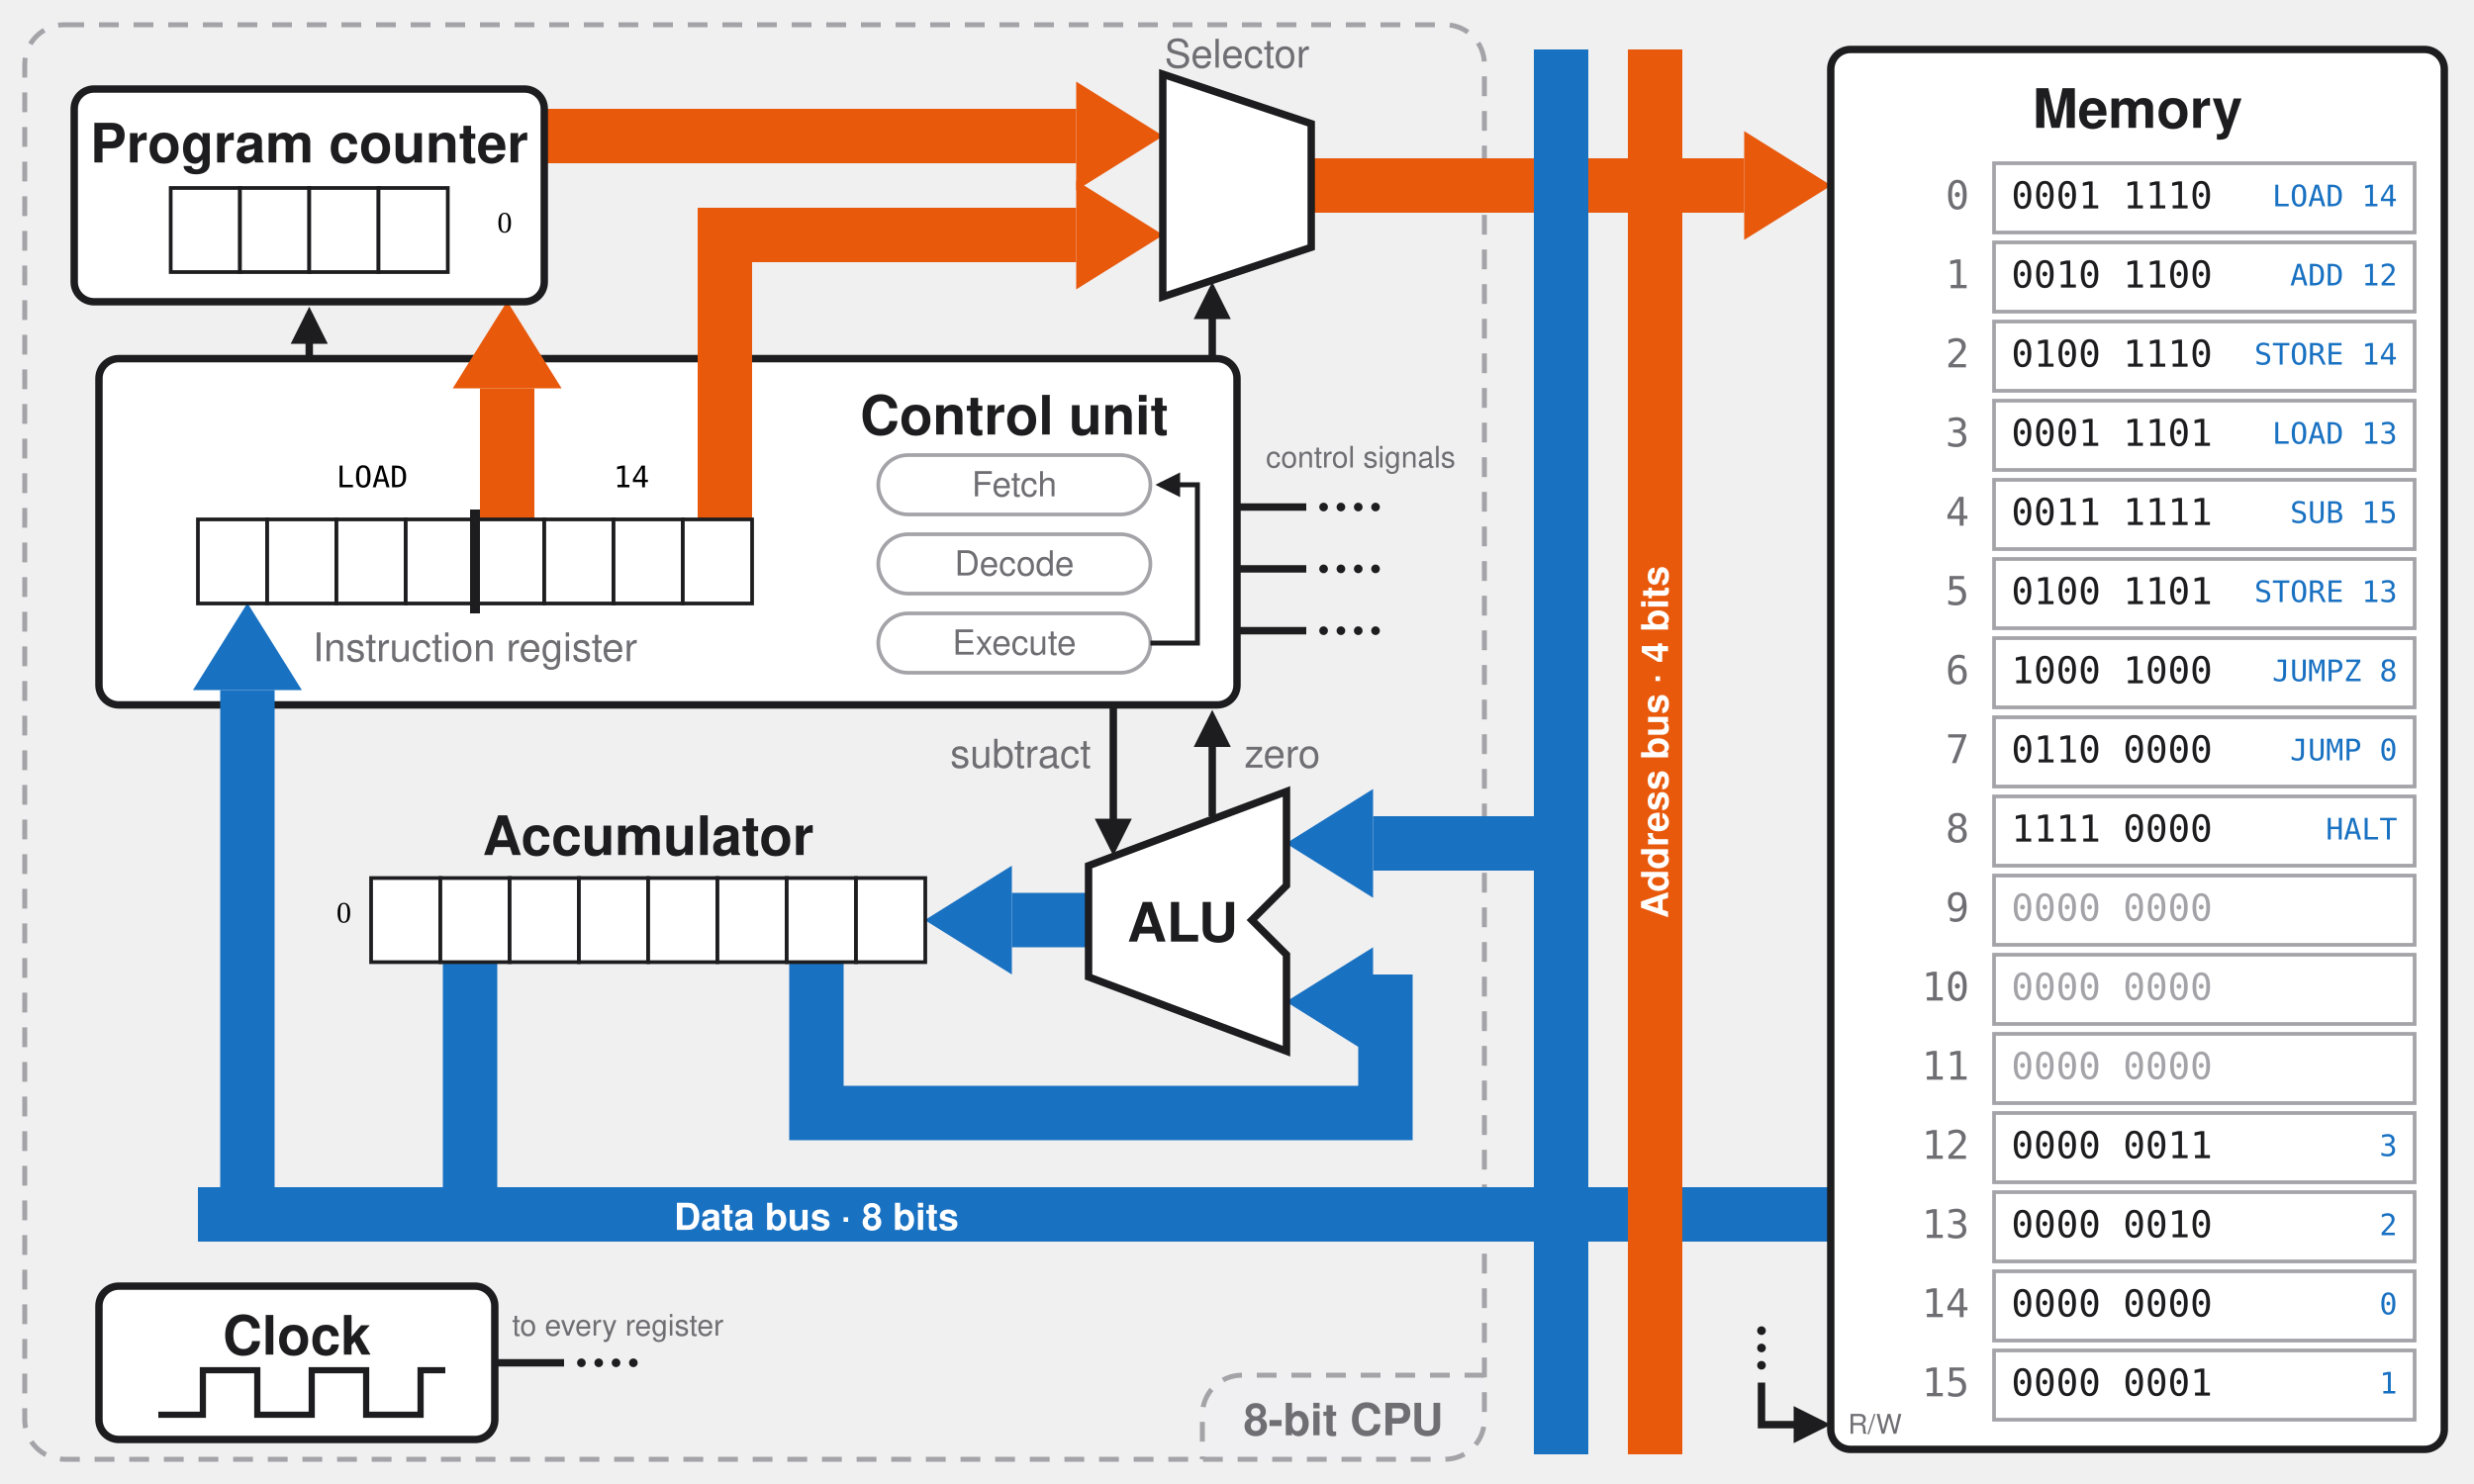
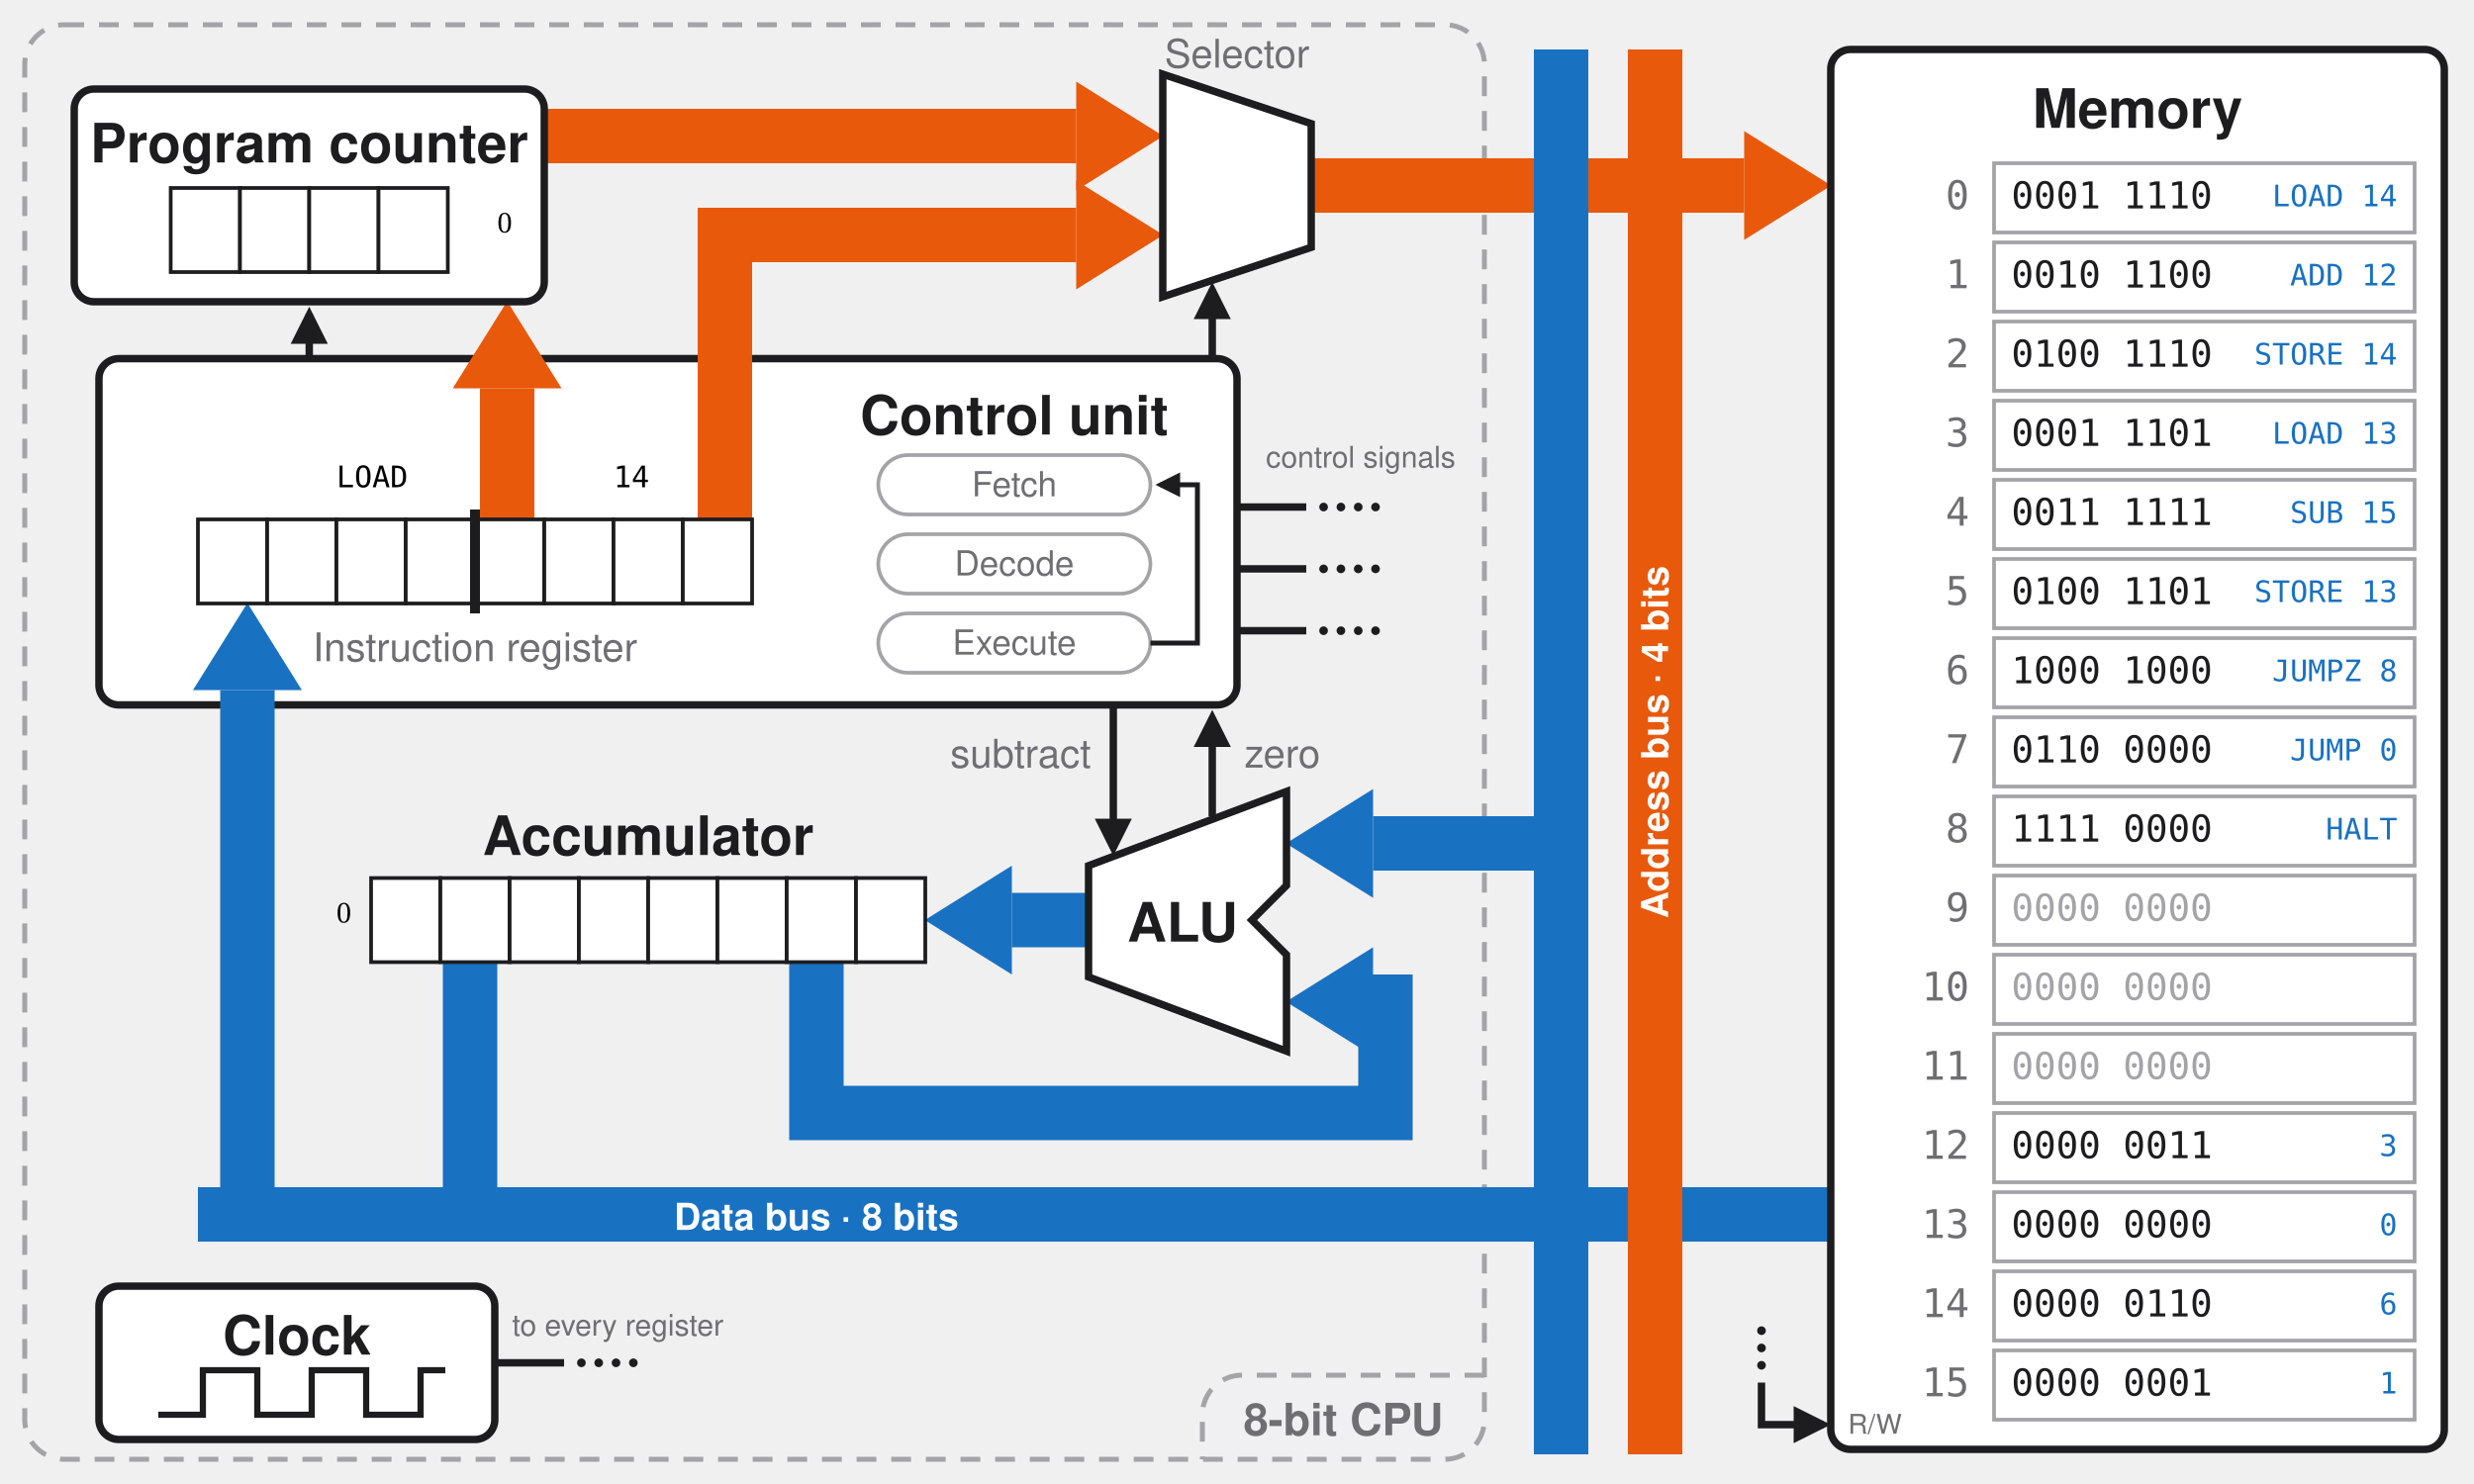
<svg xmlns="http://www.w3.org/2000/svg" class="diagram" data-family="machine" viewBox="0 0 1000 600" width="1000" height="600">
  <style id="diagram-styles">
    svg.diagram[data-family='machine'] .frame { fill: none; stroke: #a3a3a8; stroke-width: 2; stroke-dasharray: 8 6; }
    svg.diagram[data-family='machine'] .box { fill: #ffffff; stroke: #1d1d1f; stroke-width: 3; }
    svg.diagram[data-family='machine'] .label { font-family: Helvetica, Arial, sans-serif; font-size: 22px; font-weight: bold; fill: #1d1d1f; text-anchor: middle; dominant-baseline: middle; }
    svg.diagram[data-family='machine'] .small { font-family: Helvetica, Arial, sans-serif; font-size: 16px; fill: #6e6e73; text-anchor: middle; dominant-baseline: middle; }
    svg.diagram[data-family='machine'] .tiny { font-family: Helvetica, Arial, sans-serif; font-size: 14px; fill: #6e6e73; text-anchor: middle; dominant-baseline: middle; }
    svg.diagram[data-family='machine'] .label.minor { font-size: 18px; }
    /* The processor's name, in the pill in its corner */
    svg.diagram[data-family='machine'] .label.chip-name { font-size: 18px; fill: #6e6e73; }
    svg.diagram[data-family='machine'] .chip-tab { fill: #f0f0f2; }
    /* What a single wire is labelled with */
    svg.diagram[data-family='machine'] .tiny.signal { font-size: 12px; }
    /* The memory's read and write controls, which a step can light one of */
    svg.diagram[data-family='machine'] .tiny.read-write { font-size: 11px; }
    svg.diagram[data-family='machine'] text.start { text-anchor: start; }
    svg.diagram[data-family='machine'] text.end { text-anchor: end; }
    svg.diagram[data-family='machine'] .data-path { fill: none; stroke: #1971c2; stroke-width: 22; stroke-linejoin: miter; }
    svg.diagram[data-family='machine'] .address-path { fill: none; stroke: #e8590c; stroke-width: 22; stroke-linejoin: miter; }
    svg.diagram[data-family='machine'] .data-bus { fill: #1971c2; }
    svg.diagram[data-family='machine'] .address-bus { fill: #e8590c; }
    svg.diagram[data-family='machine'] .wire { fill: none; stroke: #1d1d1f; stroke-width: 3; }
    svg.diagram[data-family='machine'] .wire.thin { stroke-width: 2; }
    /* The clock's square wave */
    svg.diagram[data-family='machine'] .clock-wave { fill: none; stroke: #1d1d1f; stroke-width: 2.5; }
    /* A wire that goes on somewhere not drawn */
    svg.diagram[data-family='machine'] .wire-dots { fill: none; stroke: #1d1d1f; stroke-width: 3.5; stroke-linecap: round; stroke-dasharray: 0 7; }
    svg.diagram[data-family='machine'] .bus-label { font-family: Helvetica, Arial, sans-serif; font-size: 15px; font-weight: bold; fill: #ffffff; text-anchor: middle; dominant-baseline: middle; }
    svg.diagram[data-family='machine'] .cell { fill: #ffffff; stroke: #a3a3a8; stroke-width: 1.5; }
    /* A connection the control signals open between two components, drawn
       like a live wire in the circuits, its white casing keeping it apart
       from the paths it crosses */
    svg.diagram[data-family='machine'] .live-casing { fill: none; stroke: #ffffff; stroke-width: 8; stroke-linecap: round; stroke-linejoin: round; }
    svg.diagram[data-family='machine'] .live-wire { fill: none; stroke: #d9480f; stroke-width: 4; stroke-linecap: round; stroke-linejoin: round; }
    svg.diagram[data-family='machine'] .live-current { fill: none; stroke: #ffd43b; stroke-width: 3; stroke-linecap: round; stroke-dasharray: 1 11; }
    svg.diagram[data-family='machine'] .bit { fill: #ffffff; stroke: #1d1d1f; stroke-width: 1.5; }
    svg.diagram[data-family='machine'] .step { fill: #ffffff; stroke: #a3a3a8; stroke-width: 1.5; }
    svg.diagram[data-family='machine'] .cell-address { font-family: Menlo, Consolas, monospace; font-size: 16px; fill: #6e6e73; text-anchor: end; dominant-baseline: middle; }
    svg.diagram[data-family='machine'] .bits { font-family: Menlo, Consolas, monospace; font-size: 15px; fill: #1d1d1f; dominant-baseline: middle; }
    svg.diagram[data-family='machine'] .bits.unused { fill: #a3a3a8; }
    svg.diagram[data-family='machine'] .annotation { font-family: Menlo, Consolas, monospace; font-size: 12px; fill: #1971c2; text-anchor: end; dominant-baseline: middle; }
    svg.diagram[data-family='machine'] .marker-data { fill: #1971c2; }
    svg.diagram[data-family='machine'] .marker-address { fill: #e8590c; }
    svg.diagram[data-family='machine'] .marker-wire { fill: #1d1d1f; }

    /* --- What the steps show ------------------------------------------- */

    /* A pill of the cycle, or the cell being read or written, lit like a lamp */
    svg.diagram[data-family='machine'] :is(.cell, .step).lit { fill: #fff3bf; stroke: #f59f00; }
    svg.diagram[data-family='machine'] .cell.lit { stroke-width: 3; }
    svg.diagram[data-family='machine'] .step.lit { stroke-width: 2; }
    /* A control signal the control unit gives, in red */
    svg.diagram[data-family='machine'] .wire.lit { stroke: #e03131; }
    svg.diagram[data-family='machine'] .wire.lit[marker-end] { marker-end: url(#wire-arrow-lit); }
    svg.diagram[data-family='machine'] .marker-wire.lit-marker { fill: #e03131; }
    /* The clock's tick: its wave and its wire in red, flashing as the step
-        starts, as many times as it ticks */
+        starts */
    svg.diagram[data-family='machine'] .clock-wave.lit { stroke: #e03131; }
    /* R or W of the memory's controls, in red, the other letters paled, all
       drawn over the controls with a halo hiding them */
    svg.diagram[data-family='machine'] .read-write.lit { fill: #e03131; stroke: #ffffff; stroke-width: 3; stroke-linejoin: round; paint-order: stroke; }
    svg.diagram[data-family='machine'] .read-write.lit .unlit { fill: #c7c7cc; }
    /* A register's value, one binary digit in each of its boxes */
    svg.diagram[data-family='machine'] .bit-value { font-family: Menlo, Consolas, monospace; font-size: 18px; fill: #1d1d1f; text-anchor: middle; dominant-baseline: middle; }
    /* What the room says aloud: a register's value in decimal, the decoded
       instruction over the captions it replaces */
    svg.diagram[data-family='machine'] :is(.decimal, .decoded) { font-family: Helvetica, Arial, sans-serif; font-size: 18px; font-weight: bold; fill: #1971c2; text-anchor: middle; dominant-baseline: middle; }
    svg.diagram[data-family='machine'] .decoded { font-family: Menlo, Consolas, monospace; }
    svg.diagram[data-family='machine'] .mask { fill: #ffffff; }

    /* --- Focus --------------------------------------------------------- */

    /* A part the current step is not about is drawn paler, rather than made
       transparent, which would show the paths drawn under the boxes. Values
       stay as they are, the room following them from step to step. */
    svg.diagram[data-family='machine'] :is(.faded.box, .faded .box, .faded .bit) { stroke: #dcdce0; }
    svg.diagram[data-family='machine'] :is(.faded .cell) { stroke: #ebebee; }
    svg.diagram[data-family='machine'] :is(.faded .label, .faded .small, .faded .tiny, .faded .cell-address) { fill: #cfcfd4; }
    svg.diagram[data-family='machine'] :is(.faded .bits) { fill: #8e8e93; }
    svg.diagram[data-family='machine'] :is(.faded.data-path, .faded .data-path) { stroke: #dbe8f7; }
    svg.diagram[data-family='machine'] :is(.faded.address-path, .faded .address-path) { stroke: #fbe5d7; }
    svg.diagram[data-family='machine'] :is(.faded .data-bus) { fill: #dbe8f7; }
    svg.diagram[data-family='machine'] :is(.faded .address-bus) { fill: #fbe5d7; }
    svg.diagram[data-family='machine'] :is(.faded.wire, .faded .wire, .faded .wire-dots, .faded .clock-wave) { stroke: #dcdce0; }
    /* An arrowhead takes its colour from its marker, not from its path */
    svg.diagram[data-family='machine'] :is(.faded.data-path, .faded .data-path)[marker-end] { marker-end: url(#data-arrow-faded); }
    svg.diagram[data-family='machine'] :is(.faded.address-path, .faded .address-path)[marker-end] { marker-end: url(#address-arrow-faded); }
    svg.diagram[data-family='machine'] :is(.faded.wire, .faded .wire)[marker-end] { marker-end: url(#wire-arrow-faded); }
    svg.diagram[data-family='machine'] .marker-data.faded-marker { fill: #dbe8f7; }
    svg.diagram[data-family='machine'] .marker-address.faded-marker { fill: #fbe5d7; }
    svg.diagram[data-family='machine'] .marker-wire.faded-marker { fill: #dcdce0; }

    @media screen and (prefers-reduced-motion: no-preference) {
      /* Current running along a live wire */
      svg.diagram[data-family='machine'] .live-current { animation: machine-current 0.6s linear infinite; }
-       svg.diagram[data-family='machine'] .tick.visible { animation: machine-tick 0.36s ease-in-out var(--ticks, 1); }
+       svg.diagram[data-family='machine'] .tick.visible { animation: machine-tick 0.36s ease-in-out; }
      /* Focus changes in a moment rather than at once */
      svg.diagram[data-family='machine'] :is([data-faded-at], [data-faded-at] *) { transition: fill 0.18s, stroke 0.18s; }
    }
    @keyframes machine-tick {
      50% { opacity: 0.15; }
    }
    @keyframes machine-current {
      to { stroke-dashoffset: -12; }
    }
  </style>
  <defs id="diagram-defs">
    <marker id="data-arrow" viewBox="0 0 8 10" refX="0" refY="5" markerWidth="1.6" markerHeight="2" orient="auto">
      <path class="marker-data" d="M0 0 L8 5 L0 10 z" />
    </marker>
    <marker id="address-arrow" viewBox="0 0 8 10" refX="0" refY="5" markerWidth="1.6" markerHeight="2" orient="auto">
      <path class="marker-address" d="M0 0 L8 5 L0 10 z" />
    </marker>
    <marker id="wire-arrow" viewBox="0 0 10 10" refX="8" refY="5" markerWidth="5" markerHeight="5" orient="auto">
      <path class="marker-wire" d="M0 0 L10 5 L0 10 z" />
    </marker>
    <marker id="wire-arrow-lit" viewBox="0 0 10 10" refX="8" refY="5" markerWidth="5" markerHeight="5" orient="auto">
      <path class="marker-wire lit-marker" d="M0 0 L10 5 L0 10 z" />
    </marker>
    <marker id="data-arrow-faded" viewBox="0 0 8 10" refX="0" refY="5" markerWidth="1.6" markerHeight="2" orient="auto">
      <path class="marker-data faded-marker" d="M0 0 L8 5 L0 10 z" />
    </marker>
    <marker id="address-arrow-faded" viewBox="0 0 8 10" refX="0" refY="5" markerWidth="1.6" markerHeight="2" orient="auto">
      <path class="marker-address faded-marker" d="M0 0 L8 5 L0 10 z" />
    </marker>
    <marker id="wire-arrow-faded" viewBox="0 0 10 10" refX="8" refY="5" markerWidth="5" markerHeight="5" orient="auto">
      <path class="marker-wire faded-marker" d="M0 0 L10 5 L0 10 z" />
    </marker>
  </defs>
  <path class="chip-tab" d="M600 556 V574 A16 16 0 0 1 584 590 H486 V572 A16 16 0 0 1 502 556 Z" />
  <rect class="frame" x="10" y="10" width="590" height="580" rx="16" />
  <path class="frame" d="M600 556 H502 A16 16 0 0 0 486 572 V590" />
  <text class="label chip-name" x="543" y="574">8-bit CPU</text>
  <g id="control-unit">
    <rect class="box" x="40" y="145" width="460" height="140" rx="8" />
    <text class="label" x="410" y="168">Control unit</text>
  </g>
  <g id="paths">
    <path id="path-pc-selector" class="address-path" d="M216 55 H435" marker-end="url(#address-arrow)" />
    <path id="path-ir-selector" class="address-path" d="M293 214 V95 H435" marker-end="url(#address-arrow)" />
    <path id="path-ir-pc" class="address-path" d="M205 214 V157" marker-end="url(#address-arrow)" />
    <path id="path-bus-ir" class="data-path" d="M100 484 V279" marker-end="url(#data-arrow)" />
    <path id="path-acc-bus" class="data-path" d="M190 385 V484" />
    <path id="path-alu-acc" class="data-path" d="M444 372 H409" marker-end="url(#data-arrow)" />
    <path id="path-bus-alu" class="data-path" d="M631 341 H555" marker-end="url(#data-arrow)" />
    <path id="path-acc-alu" class="data-path" d="M330 385 V450 H560 V405 H555" marker-end="url(#data-arrow)" />
  </g>
  <path id="path-selector-address-bus" class="address-path" d="M526 75 H669" />
  <path id="path-data-bus-memory" class="data-path" d="M631 491 H742" />
  <g id="data-bus">
    <rect class="data-bus" x="620" y="20" width="22" height="568" />
    <rect class="data-bus" x="80" y="480" width="562" height="22" />
    <text class="bus-label" x="330" y="492">Data bus · 8 bits</text>
  </g>
  <g id="address-bus">
    <rect class="address-bus" x="658" y="20" width="22" height="568" />
    <text class="bus-label" x="669" y="300" transform="rotate(-90 669 300)">Address bus · 4 bits</text>
  </g>
  <path id="path-address-bus-memory" class="address-path" d="M669 75 H705" marker-end="url(#address-arrow)" />
  <g id="selector">
    <polygon class="box" points="470,30 530,50 530,100 470,120" />
    <text class="small" x="500" y="22">Selector</text>
  </g>
  <path id="wire-select" class="wire" d="M490 145 V117" marker-end="url(#wire-arrow)" />
  <path id="wire-count" class="wire" d="M125 145 V127" marker-end="url(#wire-arrow)" />
  <g id="program-counter">
    <rect class="box" x="30" y="36" width="190" height="86" rx="8" />
    <text class="label" x="125" y="58">Program counter</text>
    <rect class="bit" x="69" y="76" width="28" height="34" />
    <rect class="bit" x="97" y="76" width="28" height="34" />
    <rect class="bit" x="125" y="76" width="28" height="34" />
    <rect class="bit" x="153" y="76" width="28" height="34" />
  </g>
  <text id="decimal-program-counter" class="decimal transient" x="201" y="94">0</text>
  <g id="instruction-register">
    <rect class="bit" x="80" y="210" width="28" height="34" />
    <rect class="bit" x="108" y="210" width="28" height="34" />
    <rect class="bit" x="136" y="210" width="28" height="34" />
    <rect class="bit" x="164" y="210" width="28" height="34" />
    <rect class="bit" x="192" y="210" width="28" height="34" />
    <rect class="bit" x="220" y="210" width="28" height="34" />
    <rect class="bit" x="248" y="210" width="28" height="34" />
    <rect class="bit" x="276" y="210" width="28" height="34" />
    <line x1="192" y1="206" x2="192" y2="248" stroke="#1d1d1f" stroke-width="4" />
    <text class="tiny" x="136" y="197">operation</text>
    <text class="tiny" x="248" y="197">address</text>
    <text class="small" x="192" y="262">Instruction register</text>
  </g>
  <g id="decoded-operation" class="transient">
    <rect class="mask" x="84" y="185" width="104" height="22" />
    <text class="decoded" x="136" y="197">LOAD</text>
  </g>
  <g id="decoded-address" class="transient">
    <rect class="mask" x="220" y="185" width="56" height="22" />
    <text class="decoded" x="248" y="197">14</text>
  </g>
  <g id="steps">
    <g id="step-fetch">
      <rect class="step" x="355" y="184" width="110" height="24" rx="12" />
      <text class="tiny" x="410" y="196">Fetch</text>
    </g>
    <g id="step-decode">
      <rect class="step" x="355" y="216" width="110" height="24" rx="12" />
      <text class="tiny" x="410" y="228">Decode</text>
    </g>
    <g id="step-execute">
      <rect class="step" x="355" y="248" width="110" height="24" rx="12" />
      <text class="tiny" x="410" y="260">Execute</text>
    </g>
    <path id="wire-step-loop" class="wire thin" d="M465 260 H484 V196 H469" marker-end="url(#wire-arrow)" />
  </g>
  <g id="accumulator">
    <rect class="bit" x="150" y="355" width="28" height="34" />
    <rect class="bit" x="178" y="355" width="28" height="34" />
    <rect class="bit" x="206" y="355" width="28" height="34" />
    <rect class="bit" x="234" y="355" width="28" height="34" />
    <rect class="bit" x="262" y="355" width="28" height="34" />
    <rect class="bit" x="290" y="355" width="28" height="34" />
    <rect class="bit" x="318" y="355" width="28" height="34" />
    <rect class="bit" x="346" y="355" width="28" height="34" />
    <text class="label" x="262" y="338">Accumulator</text>
  </g>
  <text id="decimal-accumulator" class="decimal end transient" x="142" y="373">0</text>
  <g id="alu">
    <polygon class="box" points="520,320 520,358 506,372 520,386 520,425 440,395 440,350" />
    <text class="label" x="478" y="373">ALU</text>
  </g>
  <g id="wire-zero">
    <path class="wire" d="M490 330 V290" marker-end="url(#wire-arrow)" />
    <text class="small start" x="503" y="305">zero</text>
  </g>
  <g id="wire-subtract">
    <path class="wire" d="M450 285 V343" marker-end="url(#wire-arrow)" />
    <text class="small end" x="441" y="305">subtract</text>
  </g>
  <g id="control-signals">
    <path class="wire" d="M500 205 H528" />
    <path class="wire-dots" d="M535 205 H556" />
    <path class="wire" d="M500 230 H528" />
    <path class="wire-dots" d="M535 230 H556" />
    <path class="wire" d="M500 255 H528" />
    <path class="wire-dots" d="M535 255 H556" />
    <text class="tiny signal" x="550" y="185">control signals</text>
  </g>
  <g id="clock">
    <rect class="box" x="40" y="520" width="160" height="62" rx="8" />
    <text class="label" x="120" y="540">Clock</text>
    <path id="clock-wave" class="clock-wave" d="M64 572 H82 V554 H104 V572 H126 V554 H148 V572 H170 V554 H180" />
  </g>
  <g id="wire-clock">
    <path class="wire" d="M200 551 H228" />
    <path class="wire-dots" d="M235 551 H256" />
    <text class="tiny signal start" x="207" y="536">to every register</text>
  </g>
  <g id="memory">
    <rect class="box" x="740" y="20" width="248" height="566" rx="8" />
    <text class="label" x="864" y="44">Memory</text>
  </g>
  <g id="cells">
    <g id="cell-0">
      <text class="cell-address" x="796" y="80">0</text>
      <rect class="cell" x="806" y="66" width="170" height="28" />
-       <text class="bits" x="813" y="80">0001 1110</text>
-       <text class="annotation" x="969" y="80">LOAD 14</text>
+       <text id="bits-0" class="bits" x="813" y="80">0001 1110</text>
+       <text id="annotation-0" class="annotation" x="969" y="80">LOAD 14</text>
    </g>
    <g id="cell-1">
      <text class="cell-address" x="796" y="112">1</text>
      <rect class="cell" x="806" y="98" width="170" height="28" />
-       <text class="bits" x="813" y="112">0010 1100</text>
-       <text class="annotation" x="969" y="112">ADD 12</text>
+       <text id="bits-1" class="bits" x="813" y="112">0010 1100</text>
+       <text id="annotation-1" class="annotation" x="969" y="112">ADD 12</text>
    </g>
    <g id="cell-2">
      <text class="cell-address" x="796" y="144">2</text>
      <rect class="cell" x="806" y="130" width="170" height="28" />
-       <text class="bits" x="813" y="144">0100 1110</text>
-       <text class="annotation" x="969" y="144">STORE 14</text>
+       <text id="bits-2" class="bits" x="813" y="144">0100 1110</text>
+       <text id="annotation-2" class="annotation" x="969" y="144">STORE 14</text>
    </g>
    <g id="cell-3">
      <text class="cell-address" x="796" y="176">3</text>
      <rect class="cell" x="806" y="162" width="170" height="28" />
-       <text class="bits" x="813" y="176">0001 1101</text>
-       <text class="annotation" x="969" y="176">LOAD 13</text>
+       <text id="bits-3" class="bits" x="813" y="176">0001 1101</text>
+       <text id="annotation-3" class="annotation" x="969" y="176">LOAD 13</text>
    </g>
    <g id="cell-4">
      <text class="cell-address" x="796" y="208">4</text>
      <rect class="cell" x="806" y="194" width="170" height="28" />
-       <text class="bits" x="813" y="208">0011 1111</text>
-       <text class="annotation" x="969" y="208">SUB 15</text>
+       <text id="bits-4" class="bits" x="813" y="208">0011 1111</text>
+       <text id="annotation-4" class="annotation" x="969" y="208">SUB 15</text>
    </g>
    <g id="cell-5">
      <text class="cell-address" x="796" y="240">5</text>
      <rect class="cell" x="806" y="226" width="170" height="28" />
-       <text class="bits" x="813" y="240">0100 1101</text>
-       <text class="annotation" x="969" y="240">STORE 13</text>
+       <text id="bits-5" class="bits" x="813" y="240">0100 1101</text>
+       <text id="annotation-5" class="annotation" x="969" y="240">STORE 13</text>
    </g>
    <g id="cell-6">
      <text class="cell-address" x="796" y="272">6</text>
      <rect class="cell" x="806" y="258" width="170" height="28" />
-       <text class="bits" x="813" y="272">1000 1000</text>
-       <text class="annotation" x="969" y="272">JUMPZ 8</text>
+       <text id="bits-6" class="bits" x="813" y="272">1000 1000</text>
+       <text id="annotation-6" class="annotation" x="969" y="272">JUMPZ 8</text>
    </g>
    <g id="cell-7">
      <text class="cell-address" x="796" y="304">7</text>
      <rect class="cell" x="806" y="290" width="170" height="28" />
-       <text class="bits" x="813" y="304">0110 0000</text>
-       <text class="annotation" x="969" y="304">JUMP 0</text>
+       <text id="bits-7" class="bits" x="813" y="304">0110 0000</text>
+       <text id="annotation-7" class="annotation" x="969" y="304">JUMP 0</text>
    </g>
    <g id="cell-8">
      <text class="cell-address" x="796" y="336">8</text>
      <rect class="cell" x="806" y="322" width="170" height="28" />
-       <text class="bits" x="813" y="336">1111 0000</text>
-       <text class="annotation" x="969" y="336">HALT</text>
+       <text id="bits-8" class="bits" x="813" y="336">1111 0000</text>
+       <text id="annotation-8" class="annotation" x="969" y="336">HALT</text>
    </g>
    <g id="cell-9">
      <text class="cell-address" x="796" y="368">9</text>
      <rect class="cell" x="806" y="354" width="170" height="28" />
-       <text class="bits unused" x="813" y="368">0000 0000</text>
+       <text id="bits-9" class="bits unused" x="813" y="368">0000 0000</text>
    </g>
    <g id="cell-10">
      <text class="cell-address" x="796" y="400">10</text>
      <rect class="cell" x="806" y="386" width="170" height="28" />
-       <text class="bits unused" x="813" y="400">0000 0000</text>
+       <text id="bits-10" class="bits unused" x="813" y="400">0000 0000</text>
    </g>
    <g id="cell-11">
      <text class="cell-address" x="796" y="432">11</text>
      <rect class="cell" x="806" y="418" width="170" height="28" />
-       <text class="bits unused" x="813" y="432">0000 0000</text>
+       <text id="bits-11" class="bits unused" x="813" y="432">0000 0000</text>
    </g>
    <g id="cell-12">
      <text class="cell-address" x="796" y="464">12</text>
      <rect class="cell" x="806" y="450" width="170" height="28" />
-       <text class="bits" x="813" y="464">0000 0011</text>
-       <text class="annotation" x="969" y="464">3</text>
+       <text id="bits-12" class="bits" x="813" y="464">0000 0011</text>
+       <text id="annotation-12" class="annotation" x="969" y="464">3</text>
    </g>
    <g id="cell-13">
      <text class="cell-address" x="796" y="496">13</text>
      <rect class="cell" x="806" y="482" width="170" height="28" />
-       <text class="bits" x="813" y="496">0000 0010</text>
-       <text class="annotation" x="969" y="496">2</text>
+       <text id="bits-13" class="bits" x="813" y="496">0000 0000</text>
+       <text id="annotation-13" class="annotation" x="969" y="496">0</text>
    </g>
    <g id="cell-14">
      <text class="cell-address" x="796" y="528">14</text>
      <rect class="cell" x="806" y="514" width="170" height="28" />
-       <text class="bits" x="813" y="528">0000 0000</text>
-       <text class="annotation" x="969" y="528">0</text>
+       <text id="bits-14" class="bits" x="813" y="528">0000 0110</text>
+       <text id="annotation-14" class="annotation" x="969" y="528">6</text>
    </g>
    <g id="cell-15">
      <text class="cell-address" x="796" y="560">15</text>
      <rect class="cell" x="806" y="546" width="170" height="28" />
-       <text class="bits" x="813" y="560">0000 0001</text>
-       <text class="annotation" x="969" y="560">1</text>
+       <text id="bits-15" class="bits" x="813" y="560">0000 0001</text>
+       <text id="annotation-15" class="annotation" x="969" y="560">1</text>
    </g>
  </g>
  <g id="wire-read-write">
    <path class="wire-dots" d="M712 538 V552.5" />
    <path class="wire" d="M712 559 V576 H737" marker-end="url(#wire-arrow)" />
    <text id="read-write" class="tiny read-write start" x="747" y="576">R/W</text>
  </g>
  <g id="live-wires" />
</svg>
